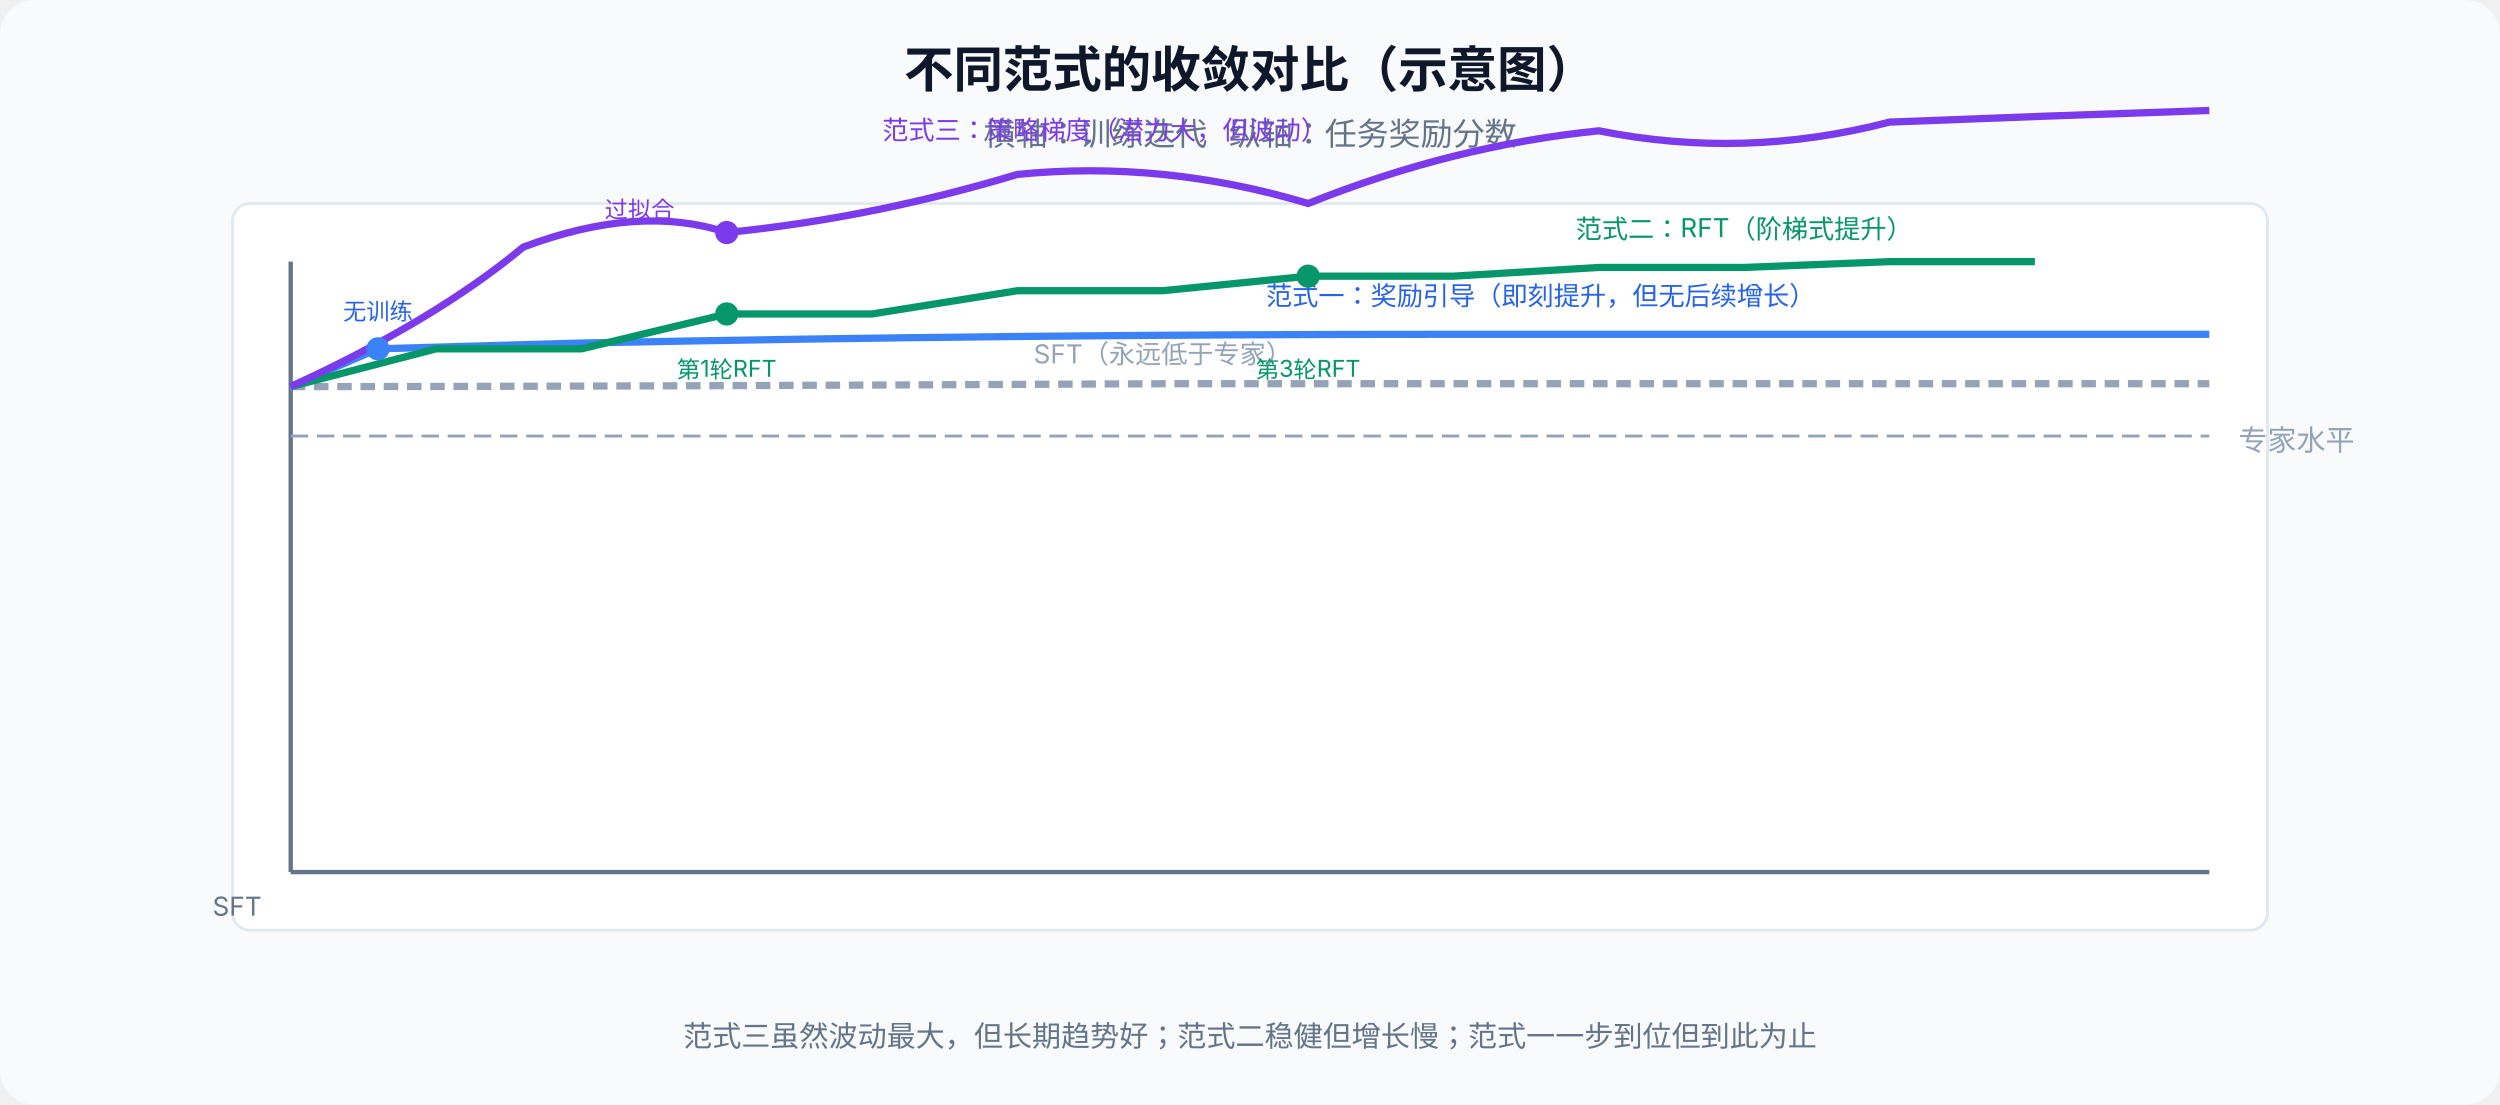
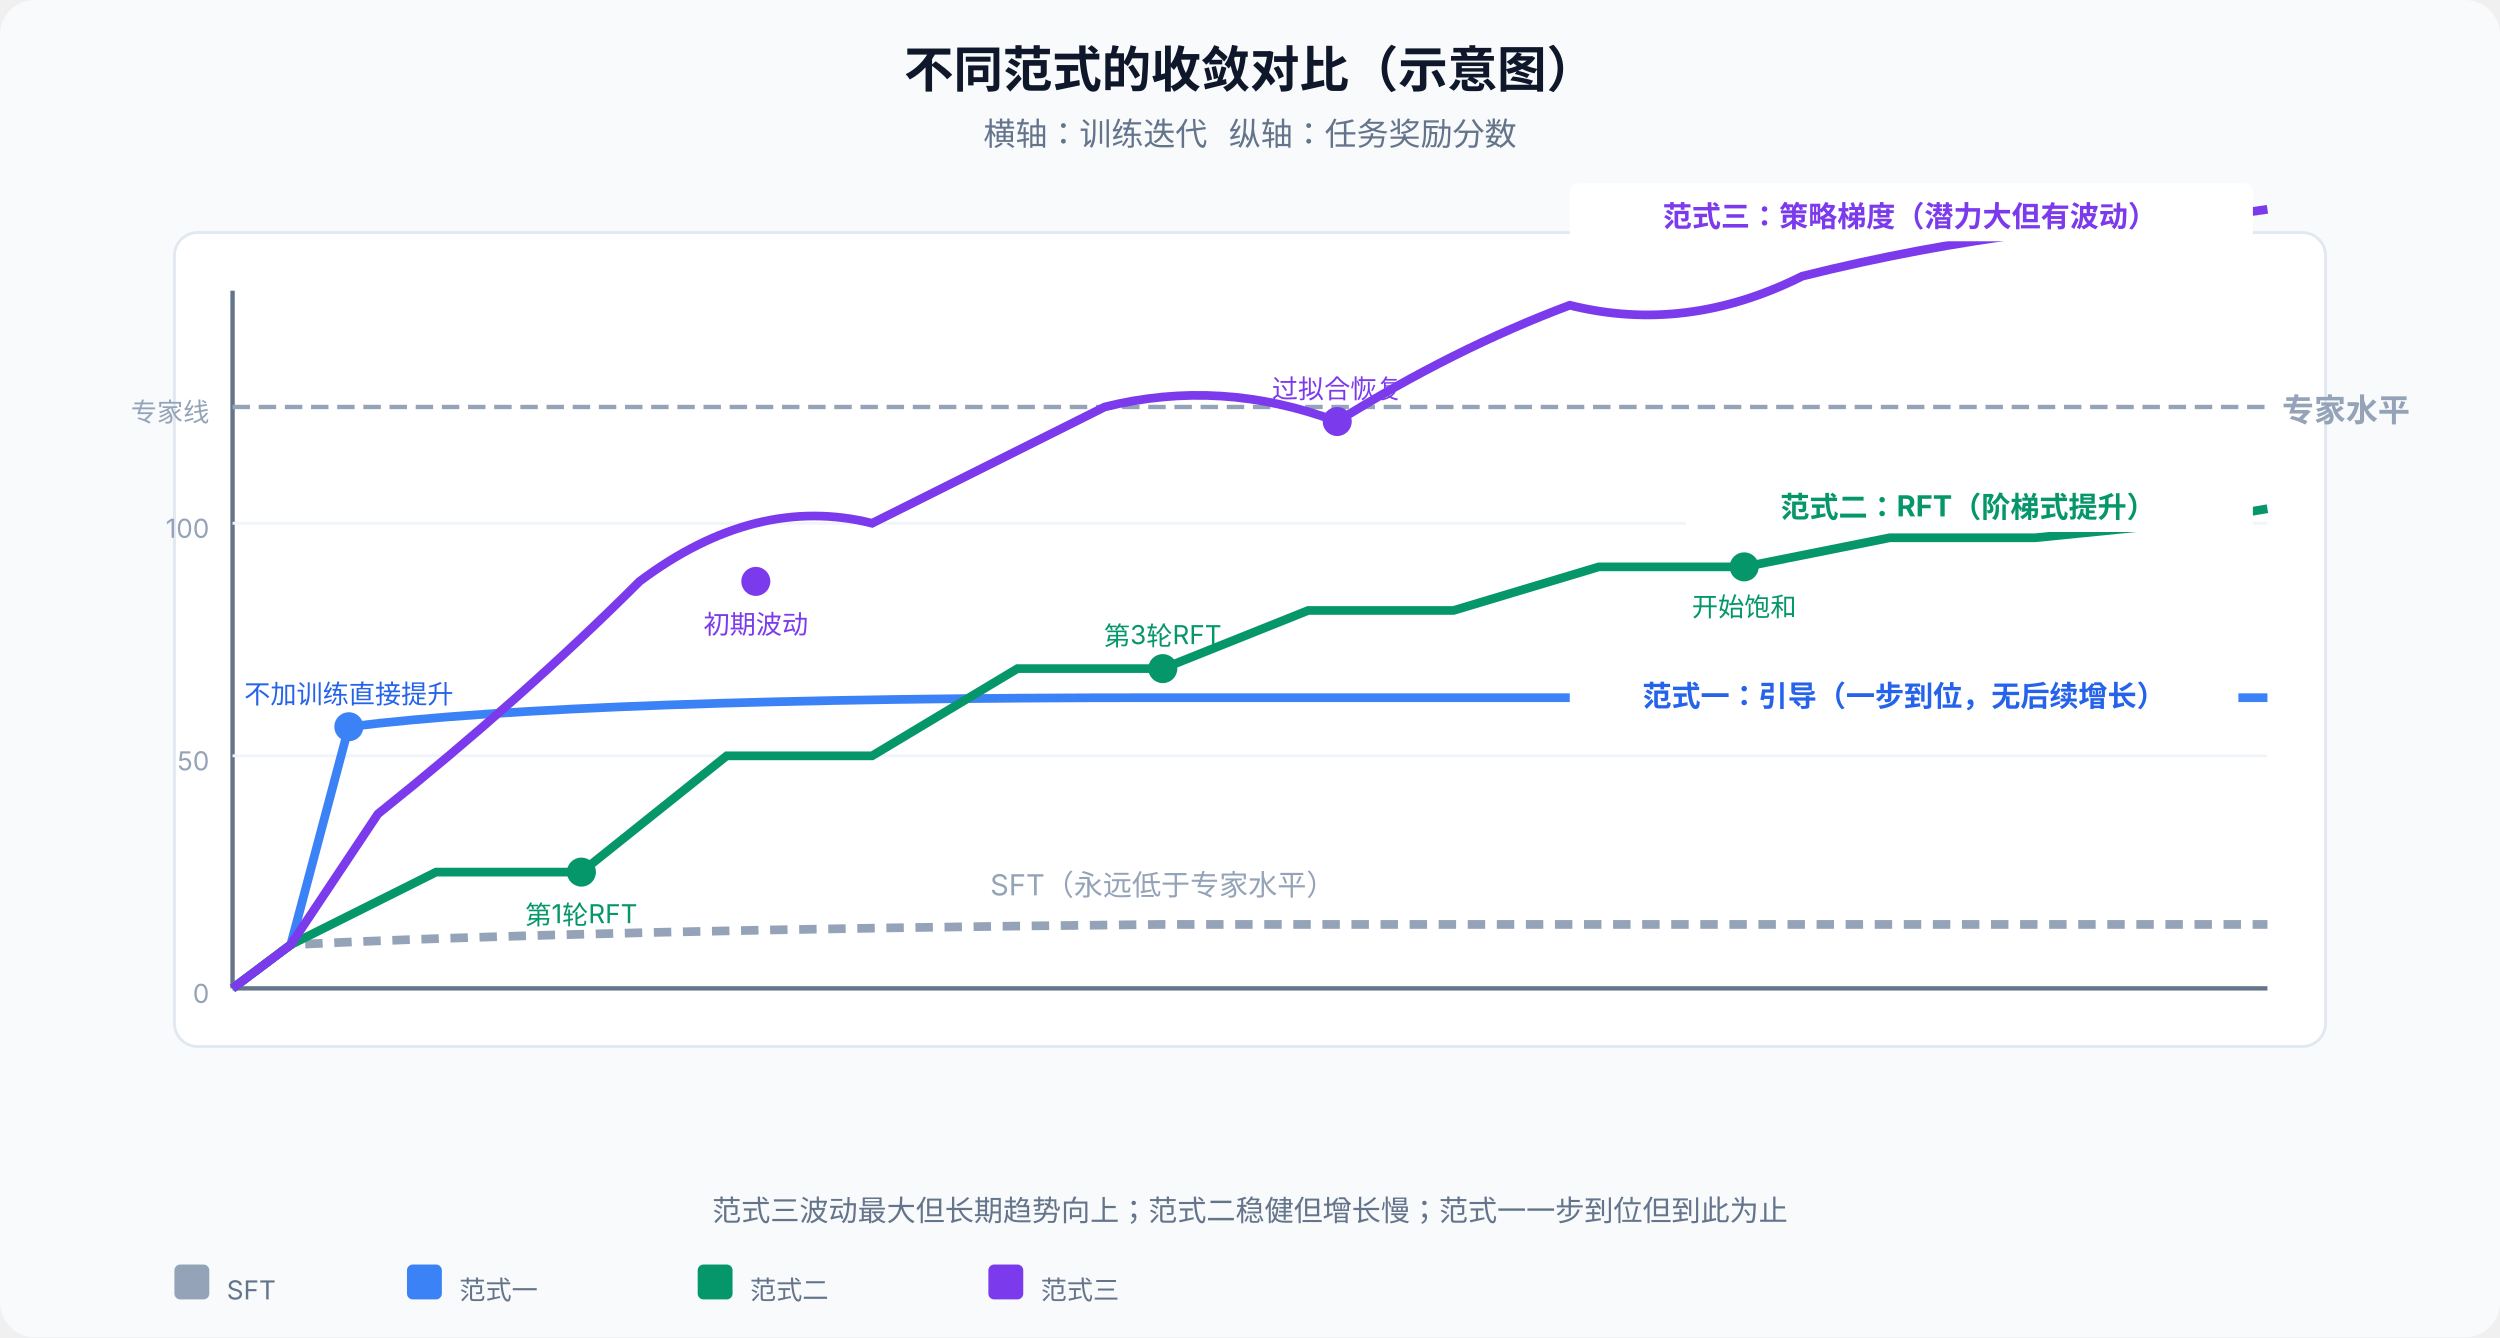
- <svg xmlns="http://www.w3.org/2000/svg" viewBox="0 0 860 380" font-family="system-ui, -apple-system, sans-serif">
-   <rect width="860" height="380" fill="#f8fafc" rx="12" />
+ <svg xmlns="http://www.w3.org/2000/svg" viewBox="0 0 860 460" font-family="system-ui, -apple-system, sans-serif">
+   <rect width="860" height="460" fill="#f8fafc" rx="12" />
  <text x="430" y="30" text-anchor="middle" font-size="17" font-weight="bold" fill="#0f172a">不同范式的收敛对比（示意图）</text>
  <text x="430" y="50" text-anchor="middle" font-size="11" fill="#64748b">横轴：训练迭代   纵轴：任务奖励分数</text>
-   <rect x="80" y="70" width="700" height="250" fill="white" stroke="#e2e8f0" rx="6" />
-   <line x1="100" y1="300" x2="100" y2="90" stroke="#64748b" stroke-width="1.5" />
-   <line x1="100" y1="300" x2="760" y2="300" stroke="#64748b" stroke-width="1.5" />
-   <line x1="100" y1="150" x2="760" y2="150" stroke="#94a3b8" stroke-width="1" stroke-dasharray="6,3" />
-   <text x="770" y="155" font-size="10" fill="#94a3b8">专家水平</text>
-   <line x1="100" y1="135" x2="100" y2="135" stroke="#64748b" stroke-width="1" />
-   <text x="90" y="315" text-anchor="end" font-size="9" fill="#64748b">SFT</text>
-   <path d="M 100 133 Q 200 133 400 132 Q 600 132 760 132" stroke="#94a3b8" stroke-width="2.5" fill="none" stroke-dasharray="5,3" />
-   <text x="400" y="125" text-anchor="middle" font-size="9" fill="#94a3b8">SFT（永远低于专家）</text>
-   <path d="M 100 133 L 130 120 L 200 118 Q 350 115 500 115 Q 650 115 760 115" stroke="#3b82f6" stroke-width="2.5" fill="none" />
-   <text x="530" y="105" text-anchor="middle" font-size="9" fill="#2563eb">范式一：奖励引导（即刻提升，但无后续增长）</text>
-   <path d="M 100 133 L 150 120 L 200 120 L 250 108 L 300 108 L 350 100 L 400 100 L 450 95 L 500 95 L 550 92 L 600 92 L 650 90 L 700 90" stroke="#059669" stroke-width="2.5" fill="none" />
-   <text x="600" y="82" text-anchor="middle" font-size="9" fill="#059669">范式二：RFT（阶梯式提升）</text>
-   <path d="M 100 133 Q 150 110 180 85 Q 220 70 250 80 Q 300 75 350 60 Q 400 55 450 70 Q 500 50 550 45 Q 600 55 650 42 Q 700 40 760 38" stroke="#7c3aed" stroke-width="2.5" fill="none" />
-   <text x="380" y="48" text-anchor="middle" font-size="9" fill="#7c3aed">范式三：策略梯度（潜力大，但波动）</text>
-   <circle cx="130" cy="120" r="4" fill="#3b82f6" />
-   <text x="130" y="110" text-anchor="middle" font-size="8" fill="#2563eb">无训练</text>
-   <circle cx="250" cy="108" r="4" fill="#059669" />
-   <text x="250" y="130" text-anchor="middle" font-size="8" fill="#059669">第1轮RFT</text>
-   <circle cx="450" cy="95" r="4" fill="#059669" />
-   <text x="450" y="130" text-anchor="middle" font-size="8" fill="#059669">第3轮RFT</text>
-   <circle cx="250" cy="80" r="4" fill="#7c3aed" />
-   <text x="220" y="75" text-anchor="middle" font-size="8" fill="#7c3aed">过拟合</text>
-   <text x="430" y="360" text-anchor="middle" font-size="10" fill="#64748b">范式三虽然波动最大，但长期趋势好；范式二稳健但增长慢；范式一一步到位但到此为止</text>
+   <rect x="60" y="80" width="740" height="280" fill="white" stroke="#e2e8f0" rx="8" />
+   <line x1="80" y1="340" x2="80" y2="100" stroke="#64748b" stroke-width="1.5" />
+   <line x1="80" y1="340" x2="780" y2="340" stroke="#64748b" stroke-width="1.5" />
+   <line x1="80" y1="180" x2="780" y2="180" stroke="#f1f5f9" stroke-width="1" />
+   <line x1="80" y1="260" x2="780" y2="260" stroke="#f1f5f9" stroke-width="1" />
+   <line x1="80" y1="140" x2="780" y2="140" stroke="#94a3b8" stroke-width="1.5" stroke-dasharray="6,3" />
+   <text x="785" y="145" font-size="11" fill="#94a3b8" font-weight="bold">专家水平</text>
+   <text x="72" y="345" text-anchor="end" font-size="9" fill="#94a3b8">0</text>
+   <text x="72" y="265" text-anchor="end" font-size="9" fill="#94a3b8">50</text>
+   <text x="72" y="185" text-anchor="end" font-size="9" fill="#94a3b8">100</text>
+   <text x="72" y="145" text-anchor="end" font-size="9" fill="#94a3b8">专家线</text>
+   <path d="M 80 340 L 80 340 L 100 325 Q 200 320 400 318 Q 600 318 780 318" stroke="#94a3b8" stroke-width="3" fill="none" stroke-dasharray="6,4" />
+   <text x="400" y="308" text-anchor="middle" font-size="10" fill="#94a3b8">SFT（永远低于专家水平）</text>
+   <path d="M 80 340 L 100 325 L 120 250 Q 200 240 400 240 Q 600 240 780 240" stroke="#3b82f6" stroke-width="3" fill="none" />
+   <rect x="540" y="228" width="230" height="20" fill="white" rx="3" />
+   <text x="655" y="243" text-anchor="middle" font-size="10" fill="#2563eb" font-weight="bold">范式一：引导（一步到位，无后续增长）</text>
+   <circle cx="120" cy="250" r="5" fill="#3b82f6" />
+   <text x="120" y="242" text-anchor="middle" font-size="9" fill="#2563eb">不加训练直接提升</text>
+   <path d="M 80 340 L 100 325 L 150 300 L 200 300 L 250 260 L 300 260 L 350 230 L 400 230 L 450 210 L 500 210 L 550 195 L 600 195 L 650 185 L 700 185 L 750 180 L 780 175" stroke="#059669" stroke-width="3" fill="none" />
+   <rect x="580" y="163" width="195" height="20" fill="white" rx="3" />
+   <text x="677" y="178" text-anchor="middle" font-size="10" fill="#059669" font-weight="bold">范式二：RFT（阶梯式提升）</text>
+   <circle cx="200" cy="300" r="5" fill="#059669" />
+   <text x="200" y="318" text-anchor="middle" font-size="9" fill="#059669">第1轮RFT</text>
+   <circle cx="400" cy="230" r="5" fill="#059669" />
+   <text x="400" y="222" text-anchor="middle" font-size="9" fill="#059669">第3轮RFT</text>
+   <circle cx="600" cy="195" r="5" fill="#059669" />
+   <text x="600" y="212" text-anchor="middle" font-size="9" fill="#059669">开始饱和</text>
+   <path d="M 80 340 L 100 325 L 130 280 Q 180 240 220 200 Q 260 170 300 180 Q 340 160 380 140 Q 420 130 460 145 Q 500 120 540 105 Q 580 115 620 95 Q 660 85 700 80 Q 740 78 780 72" stroke="#7c3aed" stroke-width="3" fill="none" />
+   <rect x="540" y="63" width="235" height="20" fill="white" rx="3" />
+   <text x="657" y="78" text-anchor="middle" font-size="10" fill="#7c3aed" font-weight="bold">范式三：策略梯度（潜力大但有波动）</text>
+   <circle cx="260" cy="200" r="5" fill="#7c3aed" />
+   <text x="260" y="218" text-anchor="middle" font-size="9" fill="#7c3aed">初期波动</text>
+   <circle cx="460" cy="145" r="5" fill="#7c3aed" />
+   <text x="460" y="137" text-anchor="middle" font-size="9" fill="#7c3aed">过拟合恢复</text>
+   <text x="430" y="420" text-anchor="middle" font-size="10" fill="#64748b">范式三波动最大但长期趋势向上；范式二稳健但增长慢；范式一一步到位但到此为止</text>
+   <rect x="60" y="435" width="12" height="12" fill="#94a3b8" rx="2" />
+   <text x="78" y="447" font-size="9" fill="#64748b">SFT</text>
+   <rect x="140" y="435" width="12" height="12" fill="#3b82f6" rx="2" />
+   <text x="158" y="447" font-size="9" fill="#64748b">范式一</text>
+   <rect x="240" y="435" width="12" height="12" fill="#059669" rx="2" />
+   <text x="258" y="447" font-size="9" fill="#64748b">范式二</text>
+   <rect x="340" y="435" width="12" height="12" fill="#7c3aed" rx="2" />
+   <text x="358" y="447" font-size="9" fill="#64748b">范式三</text>
</svg>
